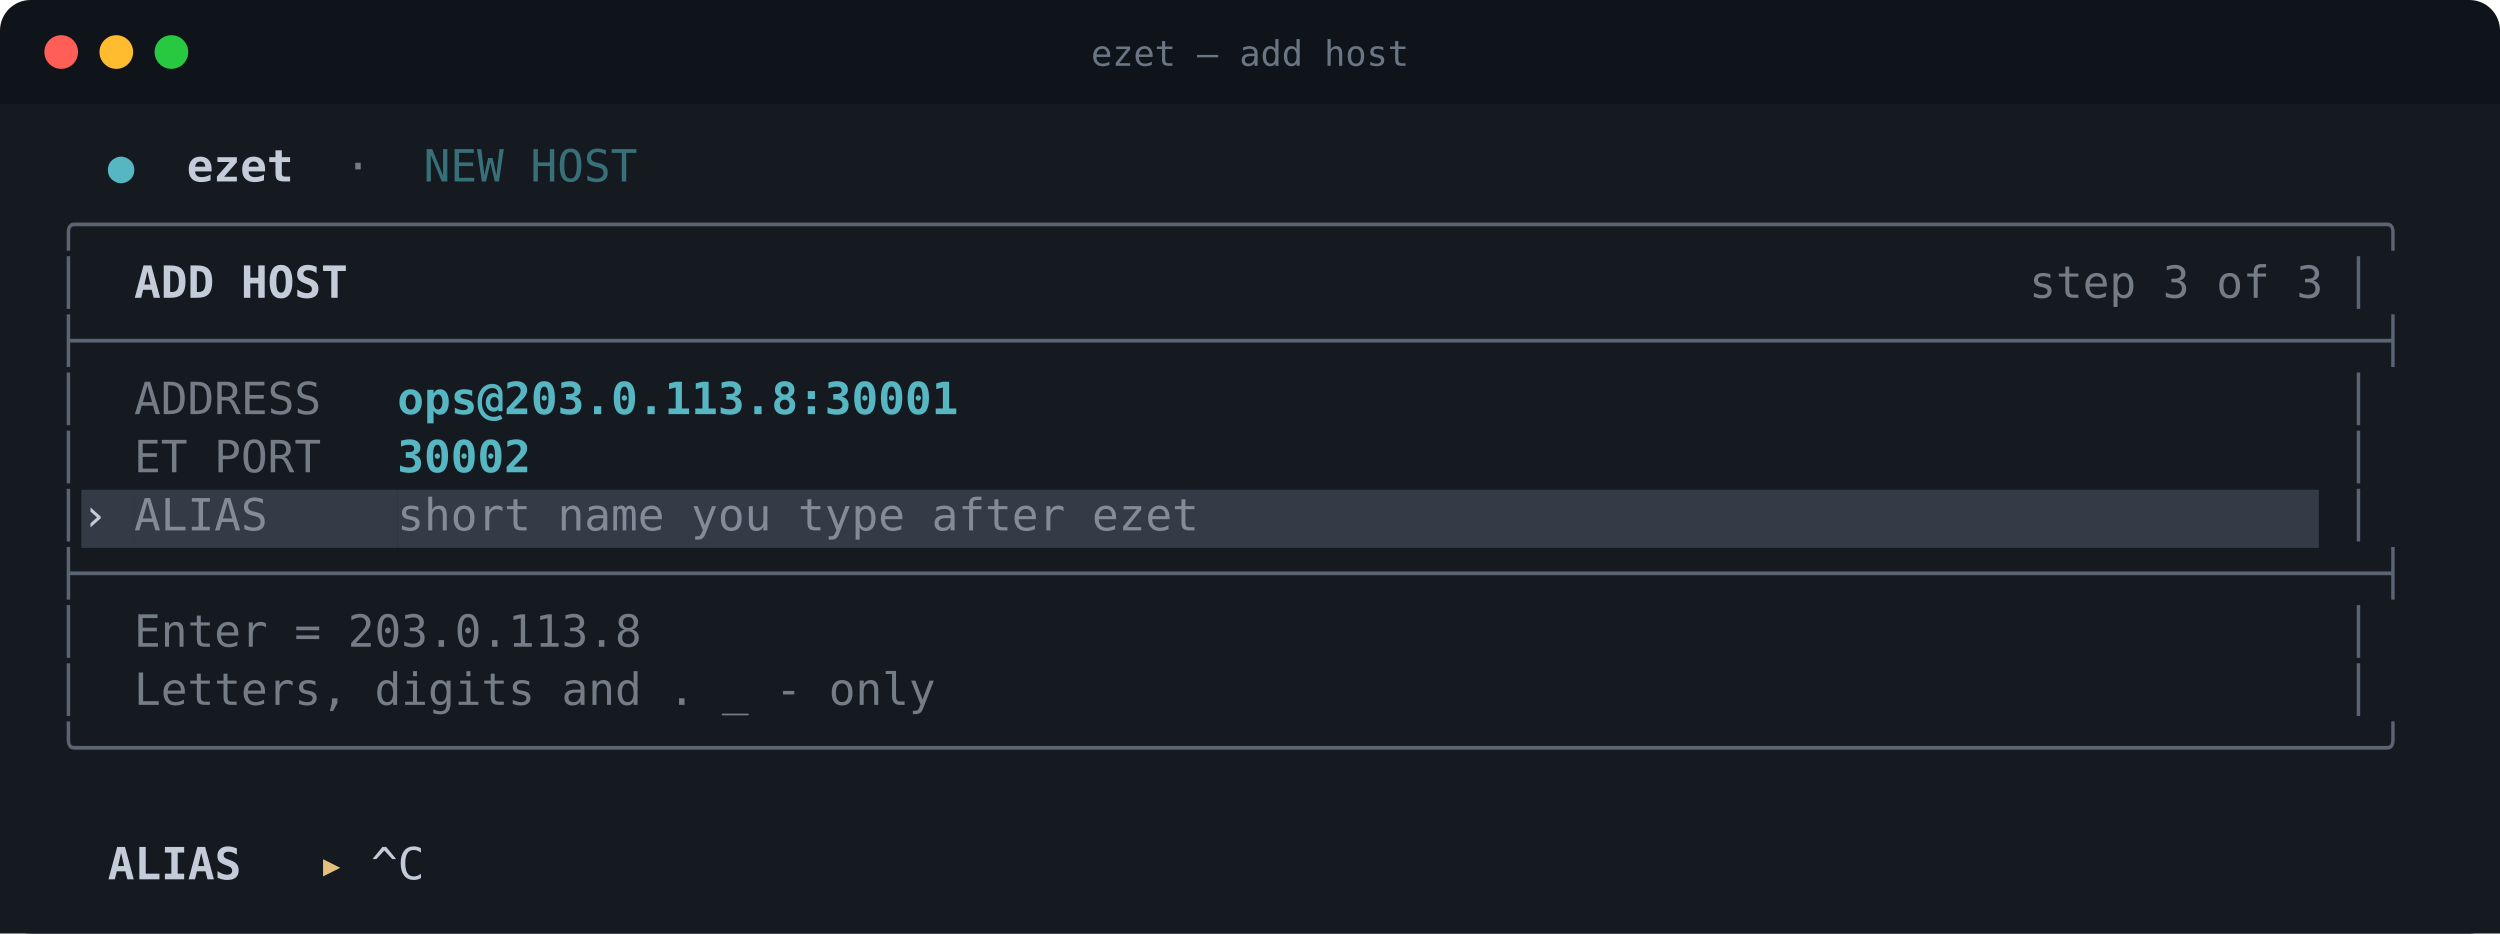
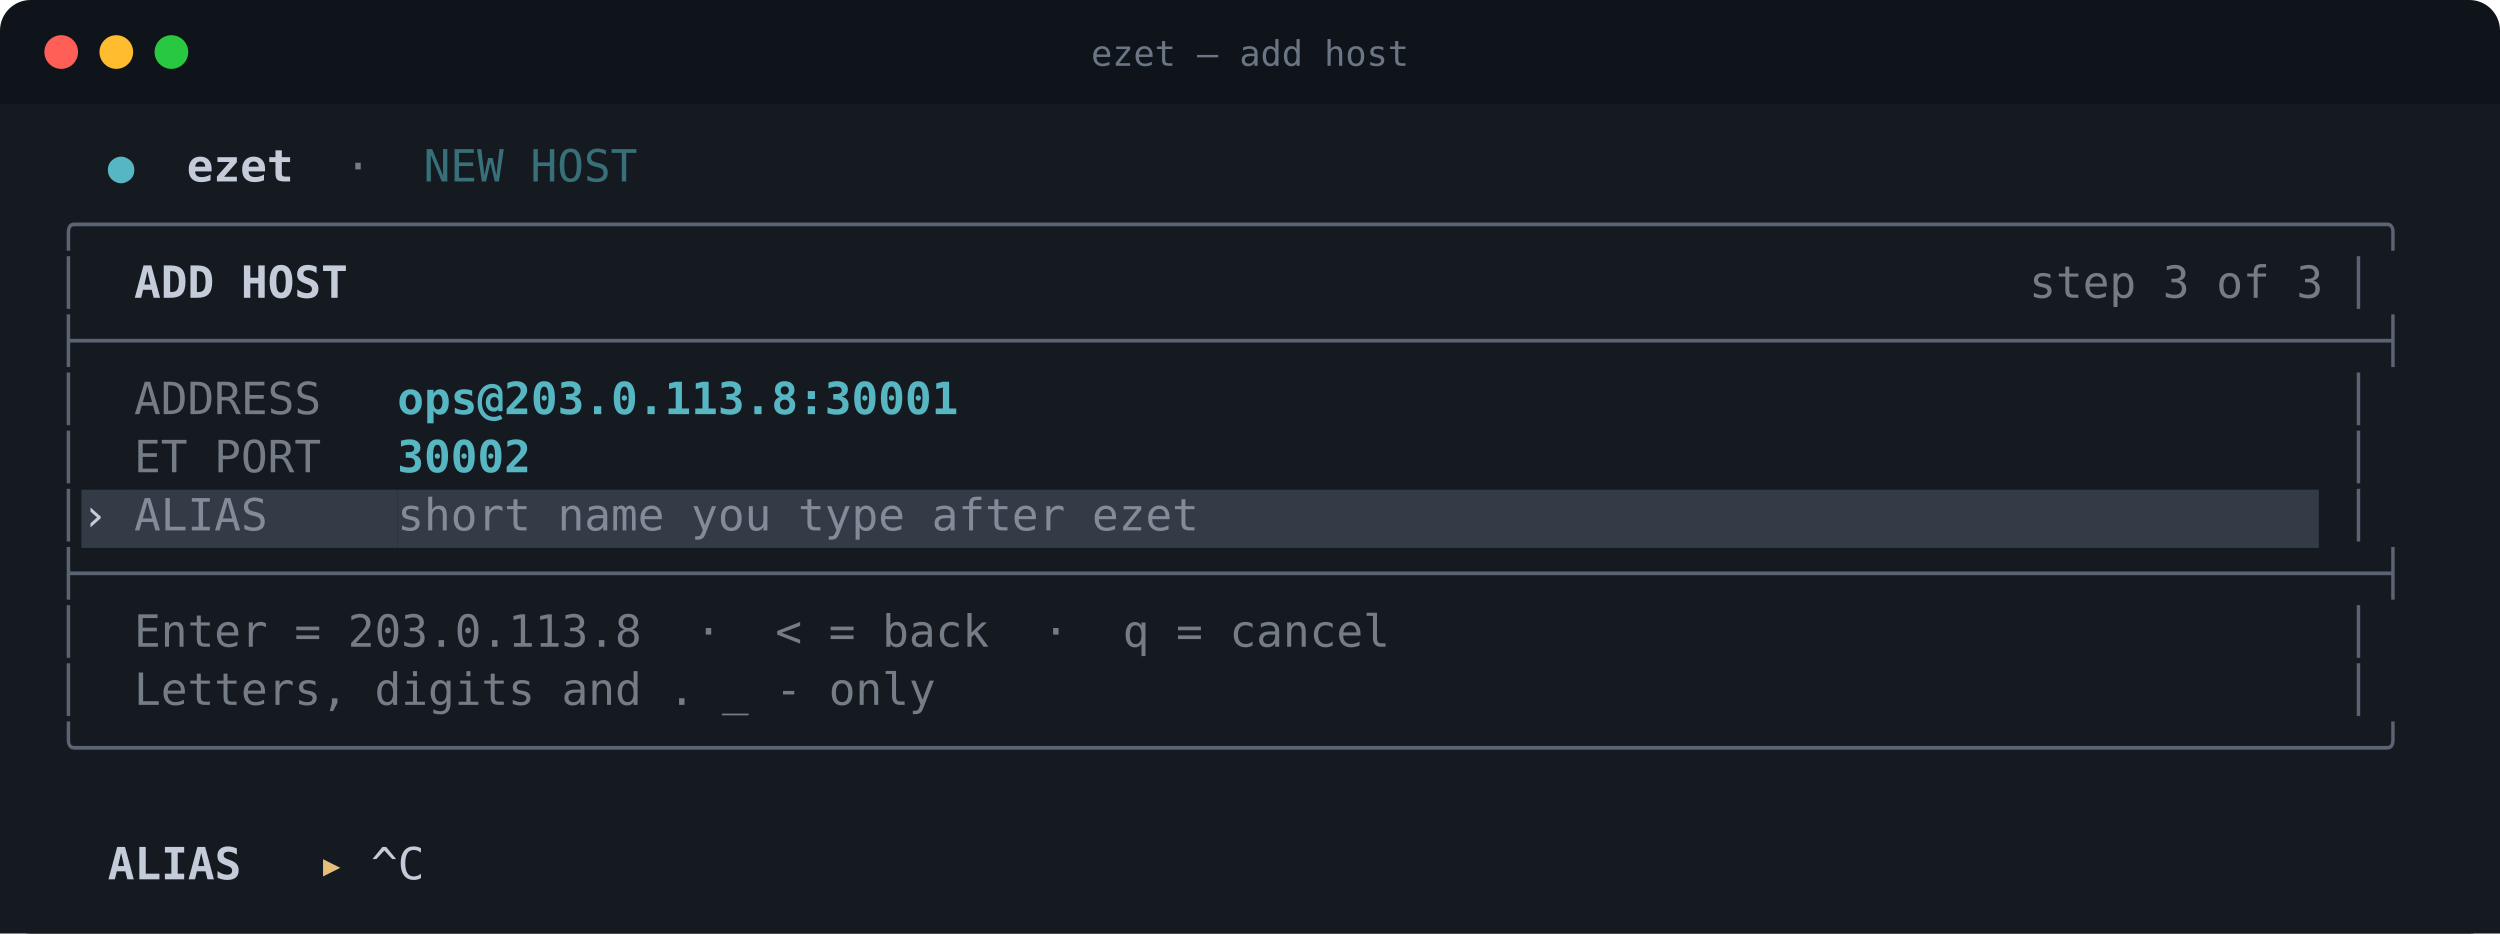
<svg xmlns="http://www.w3.org/2000/svg" width="816.8" height="305.0" viewBox="0 0 816.8 305.0" font-family="ui-monospace,SFMono-Regular,Menlo,Consolas,monospace" xml:space="preserve">
  <rect width="816.8" height="305.0" rx="10" fill="#0f141a" />
  <rect y="34.0" width="816.8" height="271.0" fill="#151a21" />
  <circle cx="20" cy="17" r="5.5" fill="#ff5f57" />
  <circle cx="38" cy="17" r="5.5" fill="#febc2e" />
  <circle cx="56" cy="17" r="5.5" fill="#28c840" />
  <text x="408.4" y="21.5" fill="#6b7684" font-size="11.5" text-anchor="middle">ezet — add host</text>
  <rect x="26.6" y="160.0" width="17.2" height="19.0" fill="#333b47" />
  <rect x="43.8" y="160.0" width="77.4" height="19.0" fill="#333b47" />
  <rect x="121.2" y="160.0" width="8.6" height="19.0" fill="#333b47" />
  <rect x="129.8" y="160.0" width="258.0" height="19.0" fill="#333b47" />
  <rect x="387.8" y="160.0" width="369.8" height="19.0" fill="#333b47" />
  <text x="35.2" y="59.3" fill="#56b6c2" font-size="14.5" xml:space="preserve">●</text>
  <text x="61 69.6 78.2 86.8" y="59.3" fill="#c3ccd8" font-size="14.5" xml:space="preserve" font-weight="600">ezet</text>
  <text x="112.6" y="59.3" fill="#c3ccd8" font-size="14.5" xml:space="preserve" opacity="0.55">·</text>
  <text x="138.4 147 155.6 164.2 172.8 181.4 190 198.6" y="59.3" fill="#56b6c2" font-size="14.5" xml:space="preserve" opacity="0.55">NEW HOST</text>
  <text x="18 26.6 35.2 43.8 52.4 61 69.6 78.2 86.8 95.4 104 112.6 121.2 129.8 138.4 147 155.6 164.2 172.8 181.4 190 198.6 207.2 215.8 224.4 233 241.6 250.2 258.8 267.4 276 284.6 293.2 301.8 310.4 319 327.6 336.2 344.8 353.4 362 370.6 379.2 387.8 396.4 405 413.6 422.2 430.8 439.4 448 456.6 465.2 473.8 482.4 491 499.6 508.2 516.8 525.4 534 542.6 551.2 559.8 568.4 577 585.6 594.2 602.8 611.4 620 628.6 637.2 645.8 654.4 663 671.6 680.2 688.8 697.4 706 714.6 723.2 731.8 740.4 749 757.6 766.2" y="78.3" fill="#5a6472" font-size="14.5" xml:space="preserve">╭──────────────────────────────────────────────────────────────────────────────────────╮</text>
  <text x="18" y="97.3" fill="#5a6472" font-size="14.5" xml:space="preserve">│</text>
  <text x="43.8 52.4 61 69.6 78.2 86.8 95.4 104" y="97.3" fill="#c3ccd8" font-size="14.5" xml:space="preserve" font-weight="600">ADD HOST</text>
  <text x="663 671.6 680.2 688.8 697.4 706 714.6 723.2 731.8 740.4 749" y="97.3" fill="#c3ccd8" font-size="14.5" xml:space="preserve" opacity="0.55">step 3 of 3</text>
  <text x="766.2" y="97.3" fill="#5a6472" font-size="14.5" xml:space="preserve">│</text>
  <text x="18 26.6 35.2 43.8 52.4 61 69.6 78.2 86.8 95.4 104 112.6 121.2 129.8 138.4 147 155.6 164.2 172.8 181.4 190 198.6 207.2 215.8 224.4 233 241.6 250.2 258.8 267.4 276 284.6 293.2 301.8 310.4 319 327.6 336.2 344.8 353.4 362 370.6 379.2 387.8 396.4 405 413.6 422.2 430.8 439.4 448 456.6 465.2 473.8 482.4 491 499.6 508.2 516.8 525.4 534 542.6 551.2 559.8 568.4 577 585.6 594.2 602.8 611.4 620 628.6 637.2 645.8 654.4 663 671.6 680.2 688.8 697.4 706 714.6 723.2 731.8 740.4 749 757.6 766.2" y="116.3" fill="#5a6472" font-size="14.5" xml:space="preserve">├──────────────────────────────────────────────────────────────────────────────────────┤</text>
  <text x="18" y="135.3" fill="#5a6472" font-size="14.5" xml:space="preserve">│</text>
  <text x="43.8 52.4 61 69.6 78.2 86.8 95.4" y="135.3" fill="#c3ccd8" font-size="14.5" xml:space="preserve" opacity="0.55">ADDRESS</text>
  <text x="129.8 138.4 147 155.6 164.2 172.8 181.4 190 198.6 207.2 215.8 224.4 233 241.6 250.2 258.8 267.4 276 284.6 293.2 301.8" y="135.3" fill="#56b6c2" font-size="14.5" xml:space="preserve" font-weight="600">ops@203.0.113.8:30001</text>
  <text x="766.2" y="135.3" fill="#5a6472" font-size="14.5" xml:space="preserve">│</text>
  <text x="18" y="154.3" fill="#5a6472" font-size="14.5" xml:space="preserve">│</text>
  <text x="43.8 52.4 61 69.6 78.2 86.8 95.4" y="154.3" fill="#c3ccd8" font-size="14.5" xml:space="preserve" opacity="0.55">ET PORT</text>
  <text x="129.8 138.4 147 155.6 164.2" y="154.3" fill="#56b6c2" font-size="14.5" xml:space="preserve" font-weight="600">30002</text>
  <text x="766.2" y="154.3" fill="#5a6472" font-size="14.5" xml:space="preserve">│</text>
  <text x="18" y="173.3" fill="#5a6472" font-size="14.5" xml:space="preserve">│</text>
  <text x="26.6" y="173.3" fill="#c3ccd8" font-size="14.5" xml:space="preserve">›</text>
  <text x="43.8 52.4 61 69.6 78.2" y="173.3" fill="#c3ccd8" font-size="14.5" xml:space="preserve" opacity="0.55">ALIAS</text>
  <text x="129.8 138.4 147 155.6 164.2 172.8 181.4 190 198.6 207.2 215.8 224.4 233 241.6 250.2 258.8 267.4 276 284.6 293.2 301.8 310.4 319 327.6 336.2 344.8 353.4 362 370.6 379.2" y="173.3" fill="#c3ccd8" font-size="14.5" xml:space="preserve" opacity="0.55">short name you type after ezet</text>
  <text x="766.2" y="173.3" fill="#5a6472" font-size="14.5" xml:space="preserve">│</text>
  <text x="18 26.6 35.2 43.8 52.4 61 69.6 78.2 86.8 95.4 104 112.6 121.2 129.8 138.4 147 155.6 164.2 172.8 181.4 190 198.6 207.2 215.8 224.4 233 241.6 250.2 258.8 267.4 276 284.6 293.2 301.8 310.4 319 327.6 336.2 344.8 353.4 362 370.6 379.2 387.8 396.4 405 413.6 422.2 430.8 439.4 448 456.6 465.2 473.8 482.4 491 499.6 508.2 516.8 525.4 534 542.6 551.2 559.8 568.4 577 585.6 594.2 602.8 611.4 620 628.6 637.2 645.8 654.4 663 671.6 680.2 688.8 697.4 706 714.6 723.2 731.8 740.4 749 757.6 766.2" y="192.3" fill="#5a6472" font-size="14.5" xml:space="preserve">├──────────────────────────────────────────────────────────────────────────────────────┤</text>
  <text x="18" y="211.3" fill="#5a6472" font-size="14.5" xml:space="preserve">│</text>
-   <text x="43.8 52.4 61 69.6 78.2 86.8 95.4 104 112.6 121.2 129.8 138.4 147 155.6 164.2 172.8 181.4 190 198.6" y="211.3" fill="#c3ccd8" font-size="14.5" xml:space="preserve" opacity="0.55">Enter = 203.0.113.8</text>
+   <text x="43.8 52.4 61 69.6 78.2 86.8 95.4 104 112.6 121.2 129.8 138.4 147 155.6 164.2 172.8 181.4 190 198.6 207.2 215.8 224.4 233 241.6 250.2 258.8 267.4 276 284.6 293.2 301.8 310.4 319 327.6 336.2 344.8 353.4 362 370.6 379.2 387.8 396.4 405 413.6 422.2 430.8 439.4" y="211.3" fill="#c3ccd8" font-size="14.5" xml:space="preserve" opacity="0.55">Enter = 203.0.113.8  ·  &lt; = back  ·  q = cancel</text>
  <text x="766.2" y="211.3" fill="#5a6472" font-size="14.5" xml:space="preserve">│</text>
  <text x="18" y="230.3" fill="#5a6472" font-size="14.5" xml:space="preserve">│</text>
  <text x="43.8 52.4 61 69.6 78.2 86.8 95.4 104 112.6 121.2 129.8 138.4 147 155.6 164.2 172.8 181.4 190 198.6 207.2 215.8 224.4 233 241.6 250.2 258.8 267.4 276 284.6 293.2" y="230.3" fill="#c3ccd8" font-size="14.5" xml:space="preserve" opacity="0.55">Letters, digits and . _ - only</text>
  <text x="766.2" y="230.3" fill="#5a6472" font-size="14.5" xml:space="preserve">│</text>
  <text x="18 26.6 35.2 43.8 52.4 61 69.6 78.2 86.8 95.4 104 112.6 121.2 129.8 138.4 147 155.6 164.2 172.8 181.4 190 198.6 207.2 215.8 224.4 233 241.6 250.2 258.8 267.4 276 284.6 293.2 301.8 310.4 319 327.6 336.2 344.8 353.4 362 370.6 379.2 387.8 396.4 405 413.6 422.2 430.8 439.4 448 456.6 465.2 473.8 482.4 491 499.6 508.2 516.8 525.4 534 542.6 551.2 559.8 568.4 577 585.6 594.2 602.8 611.4 620 628.6 637.2 645.8 654.4 663 671.6 680.2 688.8 697.4 706 714.6 723.2 731.8 740.4 749 757.6 766.2" y="249.3" fill="#5a6472" font-size="14.5" xml:space="preserve">╰──────────────────────────────────────────────────────────────────────────────────────╯</text>
  <text x="35.2 43.8 52.4 61 69.6" y="287.3" fill="#c3ccd8" font-size="14.5" xml:space="preserve" font-weight="600">ALIAS</text>
  <text x="104" y="287.3" fill="#e5c07b" font-size="14.5" xml:space="preserve">▸</text>
  <text x="121.2 129.8" y="287.3" fill="#c3ccd8" font-size="14.5" xml:space="preserve">^C</text>
</svg>
